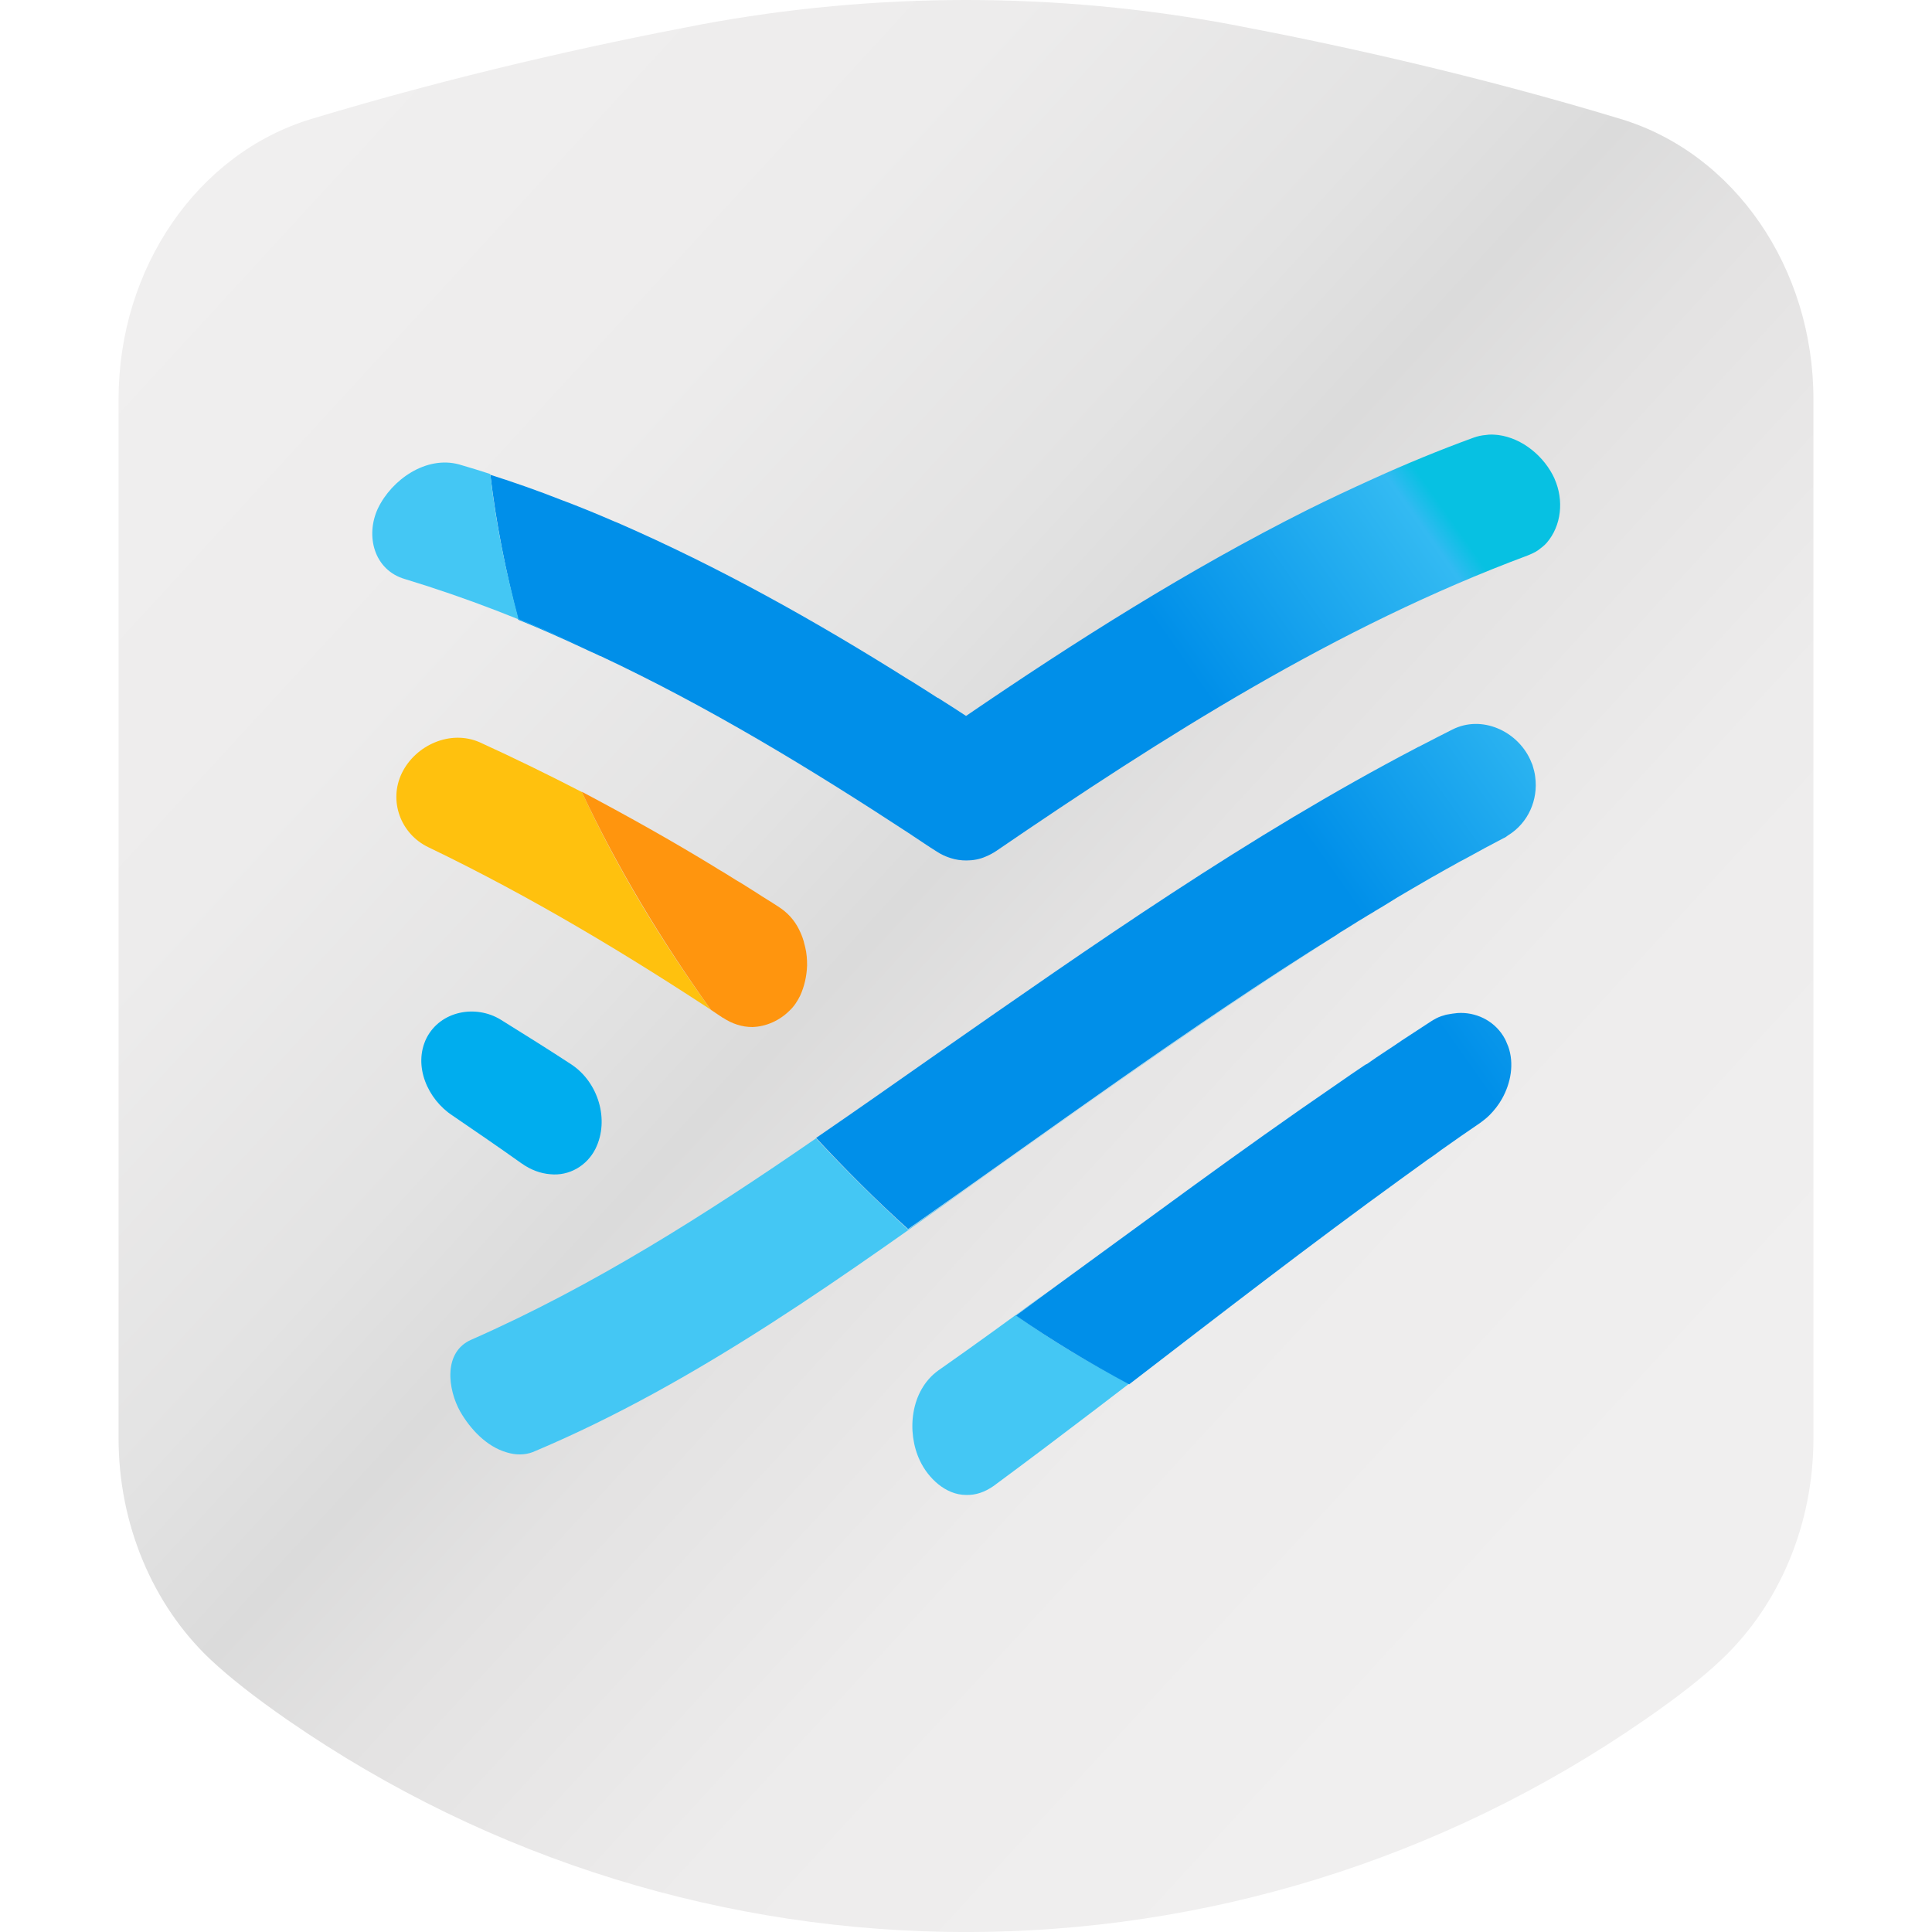
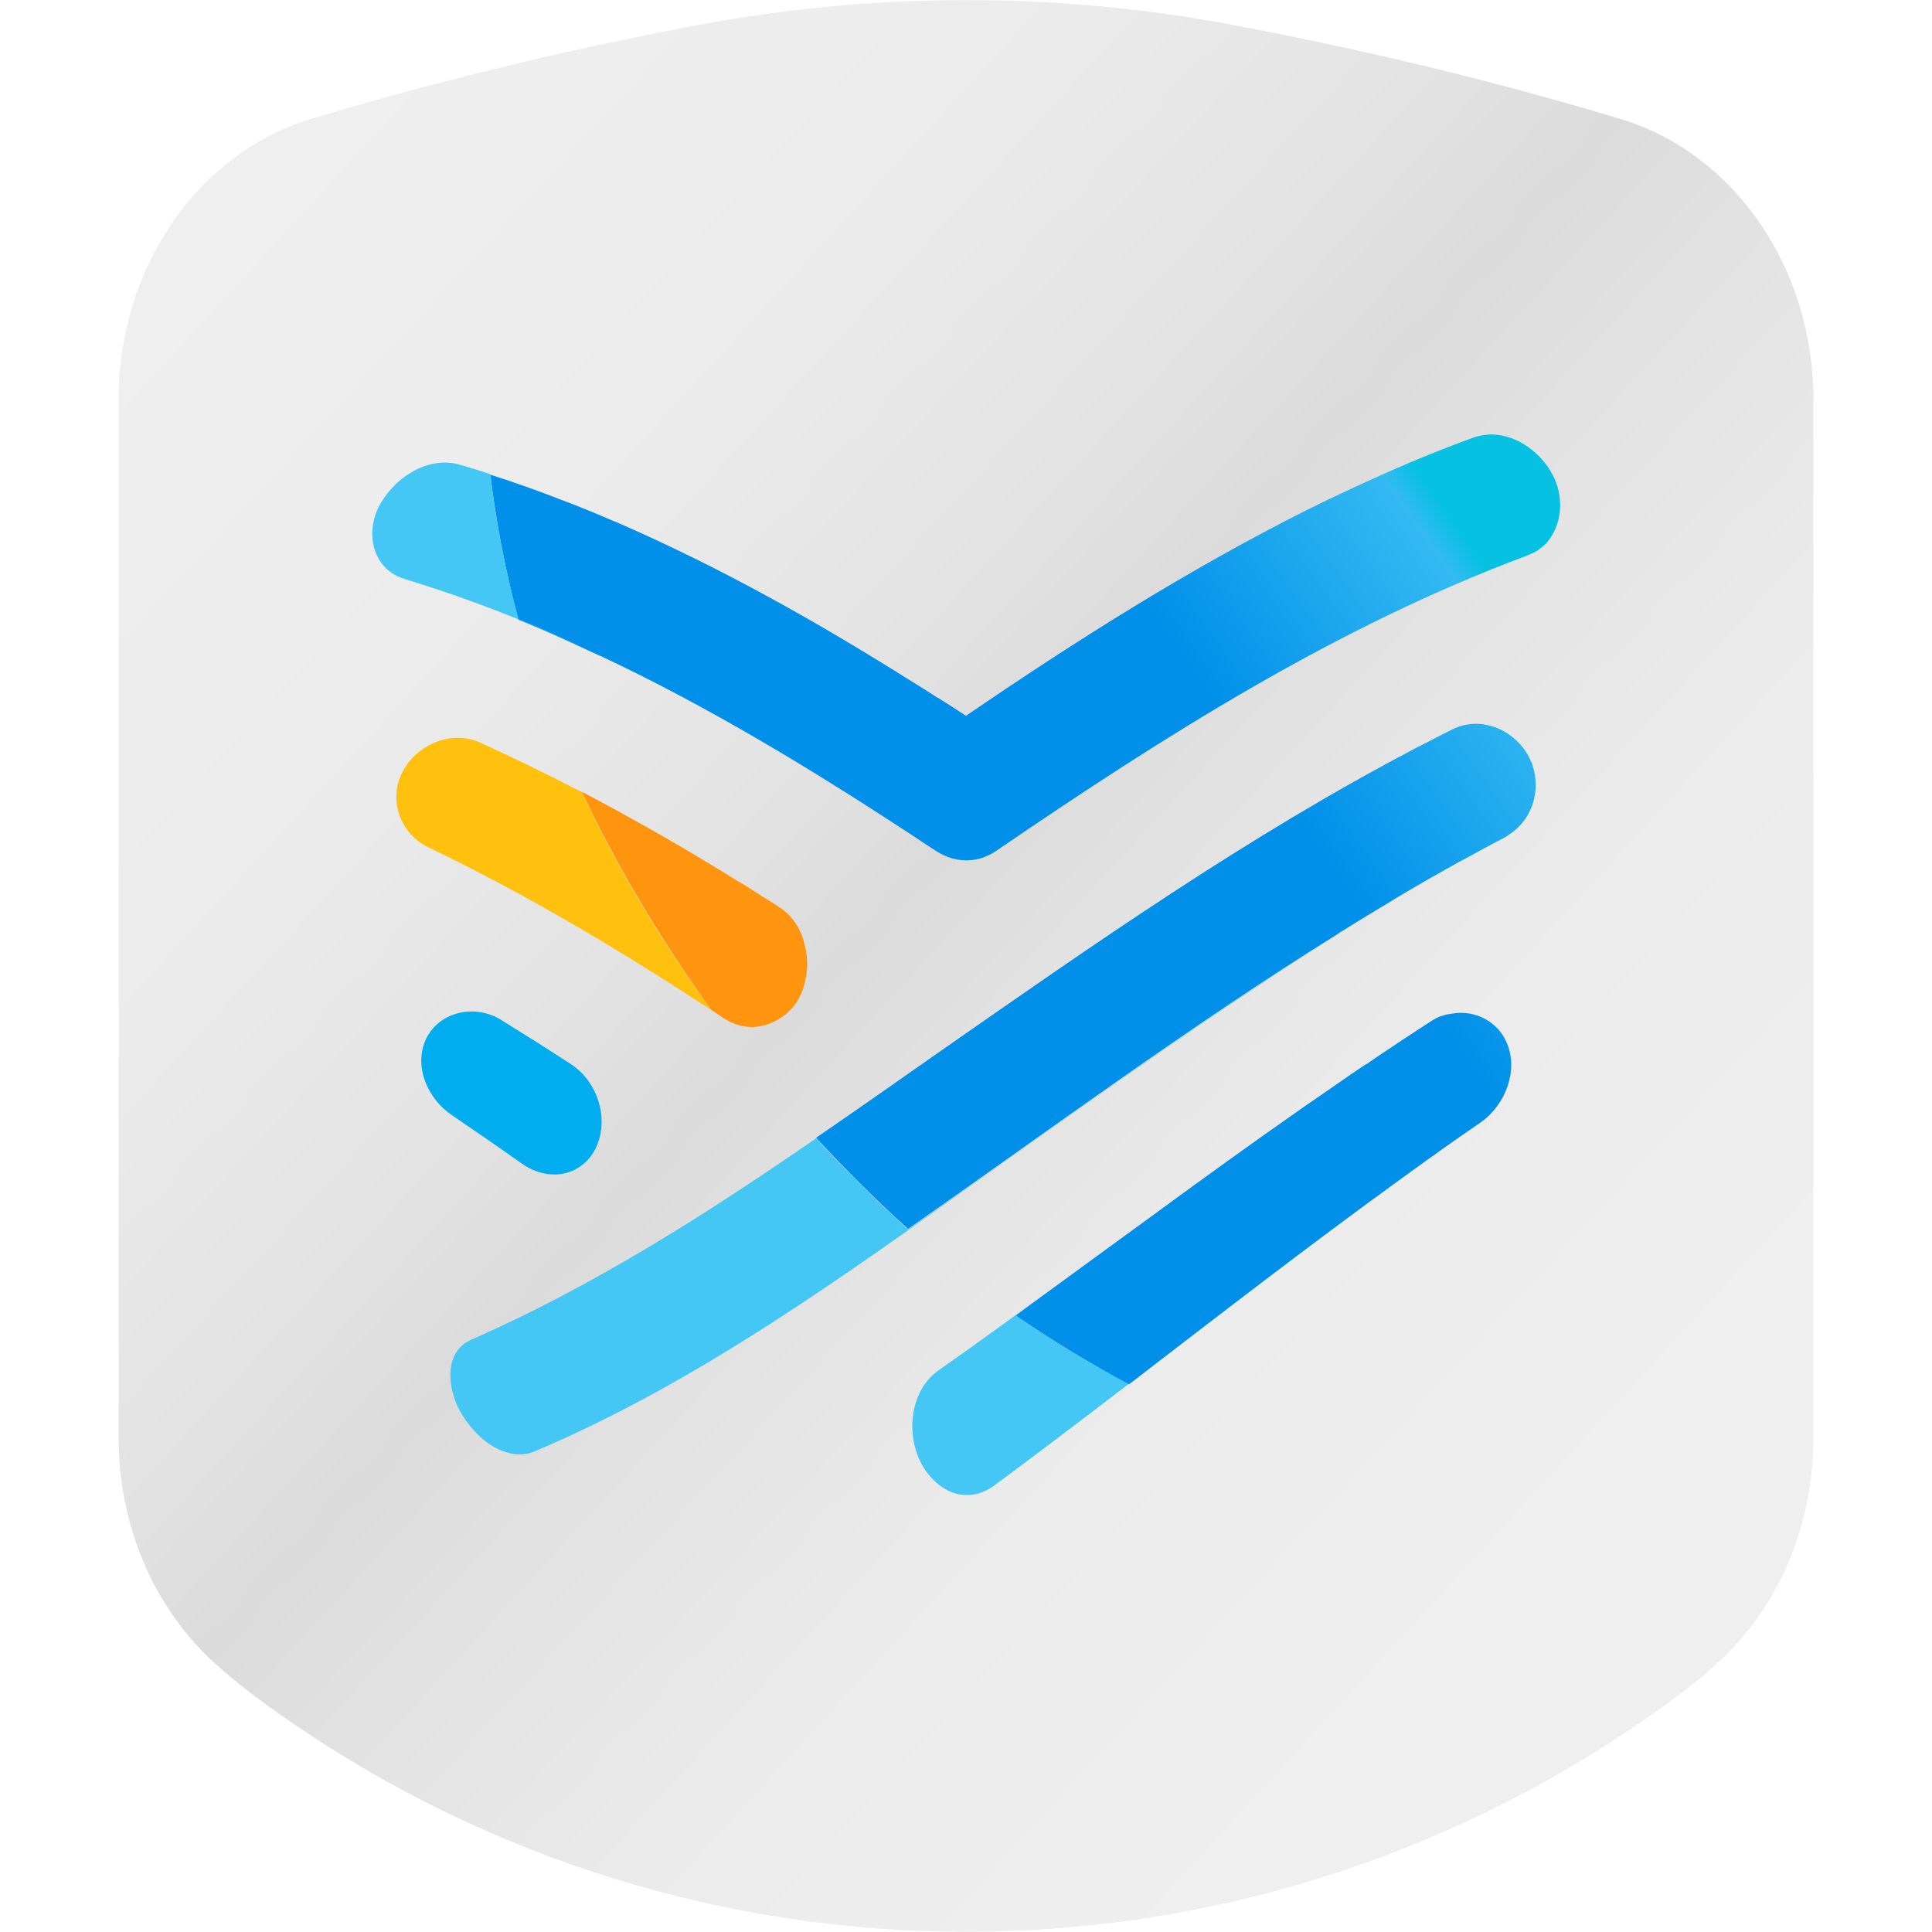
- <svg xmlns="http://www.w3.org/2000/svg" xmlns:xlink="http://www.w3.org/1999/xlink" id="Layer_1" version="1.1" viewBox="0 0 32 32">
+ <svg xmlns="http://www.w3.org/2000/svg" id="Layer_1" version="1.1" viewBox="0 0 100 100">
  <defs>
-     <linearGradient id="linear-gradient" x1="3.29" y1="30.468" x2="26.696" y2="8.949" gradientTransform="translate(0 34) scale(1 -1)" gradientUnits="userSpaceOnUse">
+     <linearGradient id="linear-gradient" x1="10.28" y1="9.04" x2="83.42" y2="76.28" gradientTransform="translate(0 2)" gradientUnits="userSpaceOnUse">
      <stop offset="0" stop-color="#f0efef" />
      <stop offset=".24" stop-color="#edecec" />
      <stop offset=".42" stop-color="#e3e3e3" />
-       <stop offset=".513" stop-color="#dbdbdb" />
-       <stop offset=".597" stop-color="#e3e2e2" />
-       <stop offset=".779" stop-color="#edecec" />
+       <stop offset=".51" stop-color="#dbdbdb" />
+       <stop offset=".6" stop-color="#e3e2e2" />
+       <stop offset=".78" stop-color="#edecec" />
      <stop offset="1" stop-color="#f0efef" />
    </linearGradient>
-     <linearGradient id="linear-gradient1" x1="11.351" y1="21.669" x2="21.577" y2="28.88" gradientTransform="translate(0 34) scale(1 -1)" gradientUnits="userSpaceOnUse">
-       <stop offset=".601" stop-color="#008fe9" />
-       <stop offset=".964" stop-color="#33baf2" />
+     <linearGradient id="linear-gradient1" x1="35.47" y1="36.53" x2="67.43" y2="14" gradientTransform="translate(0 2)" gradientUnits="userSpaceOnUse">
+       <stop offset=".6" stop-color="#008fe9" />
+       <stop offset=".96" stop-color="#33baf2" />
      <stop offset="1" stop-color="#07c1e2" />
    </linearGradient>
-     <linearGradient id="linear-gradient2" x1="15.864" y1="15.27" x2="26.089" y2="22.482" xlink:href="#linear-gradient1" />
-     <linearGradient id="linear-gradient3" x1="18.183" y1="11.981" x2="28.409" y2="19.193" xlink:href="#linear-gradient1" />
+     <linearGradient id="linear-gradient2" x1="49.57" y1="56.53" x2="81.53" y2="33.99" gradientTransform="translate(0 2)" gradientUnits="userSpaceOnUse">
+       <stop offset=".6" stop-color="#008fe9" />
+       <stop offset=".96" stop-color="#33baf2" />
+       <stop offset="1" stop-color="#07c1e2" />
+     </linearGradient>
+     <linearGradient id="linear-gradient3" x1="56.82" y1="66.81" x2="88.78" y2="44.27" gradientTransform="translate(0 2)" gradientUnits="userSpaceOnUse">
+       <stop offset=".6" stop-color="#008fe9" />
+       <stop offset=".96" stop-color="#33baf2" />
+       <stop offset="1" stop-color="#07c1e2" />
+     </linearGradient>
  </defs>
-   <path d="M11.597.408c-1.824.346-4.064.845-6.439,1.562-1.888.57-3.194,2.471-3.194,4.64v17.217c0,1.408.557,2.746,1.517,3.655.326.307.762.646,1.28,1.005,6.772,4.685,15.706,4.685,22.478,0,.518-.358.96-.698,1.28-1.005.966-.915,1.517-2.253,1.517-3.655V6.61c0-2.17-1.306-4.071-3.194-4.64-2.368-.717-4.615-1.216-6.439-1.562-2.906-.544-5.895-.544-8.807,0Z" fill="url(#linear-gradient)" />
+   <path d="M36.24,1.27c-5.7,1.08-12.7,2.64-20.12,4.88-5.9,1.78-9.98,7.72-9.98,14.5v53.8c0,4.4,1.74,8.58,4.74,11.42,1.02.96,2.38,2.02,4,3.14,21.16,14.64,49.08,14.64,70.24,0,1.62-1.12,3-2.18,4-3.14,3.02-2.86,4.74-7.04,4.74-11.42V20.66c0-6.78-4.08-12.72-9.98-14.5-7.4-2.24-14.42-3.8-20.12-4.88-9.08-1.7-18.42-1.7-27.52,0h0Z" style="fill: url(#linear-gradient);" />
  <g>
-     <path d="M25.748,7.928c-.166-.365-.531-.672-.934-.723-.064-.006-.134-.013-.205,0-.07.006-.134.019-.205.045-.563.205-1.12.435-1.67.685-.365.166-.723.333-1.082.512-1.965.986-3.834,2.17-5.651,3.411h0c-.147-.096-.294-.192-.448-.288-.006-.006-.019-.013-.026-.013-.147-.096-.301-.192-.454-.288-.006,0-.013-.006-.013-.006-1.555-.979-3.155-1.875-4.832-2.605-.019-.006-.045-.019-.064-.026-.134-.058-.269-.115-.41-.173-.051-.019-.109-.045-.16-.064-.096-.038-.192-.077-.282-.109-.39-.154-.787-.294-1.19-.422.096.813.256,1.606.461,2.4.365.147.723.307,1.082.474.09.045.186.083.275.128h.006c1.786.838,3.482,1.869,5.133,2.951.013.006.026.019.038.026.128.083.256.173.39.256.077.051.16.09.243.115.083.026.166.038.256.038.109,0,.218-.019.32-.064.064-.026.122-.058.179-.096,2.771-1.894,5.632-3.712,8.794-4.89.064-.026.122-.051.179-.09.051-.038.102-.077.141-.122.243-.282.288-.704.128-1.062Z" fill="url(#linear-gradient1)" />
-     <path d="M8.121,7.852c-.173-.058-.346-.109-.518-.16-.544-.147-1.114.25-1.344.73-.211.454-.064,1.024.454,1.171,1.011.307,1.997.691,2.957,1.133-.358-.166-.717-.326-1.082-.474-.211-.787-.378-1.587-.467-2.4Z" fill="#44c7f4" />
-     <path d="M13.517,18.854c-1.818,1.254-3.687,2.445-5.709,3.335-.474.205-.39.826-.186,1.19.166.288.435.582.774.678.147.045.294.045.429-.006,2.759-1.158,5.223-2.97,7.648-4.691,1.869-1.325,3.731-2.656,5.671-3.872-2.439,1.517-4.749,3.239-7.104,4.877-.531-.486-1.037-.986-1.523-1.51Z" fill="#44c7f4" />
-     <path d="M16.826,21.785c.179-.128.358-.262.538-.397-.608.442-1.21.883-1.824,1.312-.461.333-.531,1.018-.301,1.498.134.282.422.563.762.563.154.006.307-.045.454-.147,2.279-1.683,4.48-3.456,6.772-5.114-1.53,1.107-3.027,2.266-4.525,3.418-.646-.333-1.274-.71-1.875-1.133Z" fill="#44c7f4" />
-     <path d="M8.64,19.27c.154.109.314.166.474.179.314.032.608-.141.749-.422.237-.48.045-1.101-.397-1.395-.39-.256-.781-.499-1.171-.742-.416-.256-.998-.147-1.229.301-.23.461.019,1.018.429,1.286.384.262.768.525,1.146.794Z" fill="#00adee" />
-     <path d="M25.428,12.869c-.006-.064-.026-.134-.045-.198-.013-.032-.026-.064-.038-.09-.218-.474-.8-.742-1.286-.499-.179.09-.352.179-.525.269-.019.013-.045.019-.064.032-2.791,1.459-5.37,3.271-7.949,5.069-.666.467-1.331.934-2.003,1.395.486.525.992,1.03,1.523,1.51,2.355-1.645,4.666-3.36,7.104-4.877.013-.013.032-.019.045-.032.141-.083.275-.173.416-.256.058-.038.122-.07.179-.109.122-.07.243-.147.358-.218.083-.051.166-.096.25-.147.109-.064.211-.122.32-.186.109-.058.211-.122.32-.179.09-.051.179-.102.269-.147.198-.109.397-.218.595-.32.032-.013.058-.032.083-.051.333-.205.499-.589.448-.966Z" fill="url(#linear-gradient2)" />
-     <path d="M24.98,17.33c-.013-.032-.026-.064-.038-.09-.013-.032-.032-.058-.045-.083-.166-.262-.461-.397-.755-.378-.058.006-.115.013-.179.026-.032.006-.058.019-.09.026-.058.019-.115.051-.166.083-.166.109-.333.218-.499.326-.032.026-.07.045-.102.07-.134.09-.275.179-.41.275-.026.019-.051.038-.083.051-.16.109-.314.211-.467.32h0c-1.619,1.107-3.194,2.285-4.781,3.437-.179.134-.358.262-.538.397.602.416,1.229.794,1.875,1.139,1.498-1.152,2.995-2.311,4.525-3.418.141-.102.275-.198.416-.301.077-.051.147-.102.224-.16.218-.154.435-.307.653-.454.051-.038.102-.077.147-.122.083-.083.154-.173.211-.275.147-.262.205-.582.102-.87Z" fill="url(#linear-gradient3)" />
-     <path d="M11.974,16.857c-.077-.051-.115-.077-.198-.128-.819-1.139-1.549-2.336-2.138-3.61-.557-.288-1.12-.563-1.696-.826-.486-.211-1.062.051-1.286.512s-.019,1.011.442,1.229c1.702.819,3.309,1.786,4.877,2.823Z" fill="#ffc10e" />
-     <path d="M11.974,16.857c.154.102.32.154.486.154.23-.006.454-.109.614-.269.077-.07.134-.16.179-.25.07-.154.109-.326.115-.499,0-.102-.006-.205-.032-.307-.006-.032-.019-.064-.026-.102-.019-.064-.045-.128-.077-.192-.077-.154-.192-.282-.346-.378-.115-.077-.237-.147-.352-.224-.038-.026-.083-.051-.122-.077-.077-.051-.154-.096-.23-.141-.051-.032-.102-.064-.154-.096-.058-.038-.122-.07-.179-.109-.723-.442-1.466-.858-2.215-1.254.595,1.274,1.325,2.471,2.138,3.61.083.058.122.083.198.134Z" fill="#ff950e" />
+     <path d="M80.46,24.77c-.52-1.14-1.66-2.1-2.92-2.26-.2-.02-.42-.04-.64,0-.22.02-.42.06-.64.14-1.76.64-3.5,1.36-5.22,2.14-1.14.52-2.26,1.04-3.38,1.6-6.14,3.08-11.98,6.78-17.66,10.66h0c-.46-.3-.92-.6-1.4-.9-.02-.02-.06-.04-.08-.04-.46-.3-.94-.6-1.42-.9-.02,0-.04-.02-.04-.02-4.86-3.06-9.86-5.86-15.1-8.14-.06-.02-.14-.06-.2-.08-.42-.18-.84-.36-1.28-.54-.16-.06-.34-.14-.5-.2-.3-.12-.6-.24-.88-.34-1.22-.48-2.46-.92-3.72-1.32.3,2.54.8,5.02,1.44,7.5,1.14.46,2.26.96,3.38,1.48.28.14.58.26.86.4h.02c5.58,2.62,10.88,5.84,16.04,9.22.04.02.08.06.12.08.4.26.8.54,1.22.8.24.16.5.28.76.36.26.08.52.12.8.12.34,0,.68-.06,1-.2.2-.08.38-.18.56-.3,8.66-5.92,17.6-11.6,27.48-15.28.2-.08.38-.16.56-.28.16-.12.32-.24.44-.38.76-.88.9-2.2.4-3.32h0Z" style="fill: url(#linear-gradient1);" />
+     <path d="M25.38,24.54c-.54-.18-1.08-.34-1.62-.5-1.7-.46-3.48.78-4.2,2.28-.66,1.42-.2,3.2,1.42,3.66,3.16.96,6.24,2.16,9.24,3.54-1.12-.52-2.24-1.02-3.38-1.48-.66-2.46-1.18-4.96-1.46-7.5Z" style="fill: #44c7f4;" />
+     <path d="M42.24,58.92c-5.68,3.92-11.52,7.64-17.84,10.42-1.48.64-1.22,2.58-.58,3.72.52.9,1.36,1.82,2.42,2.12.46.14.92.14,1.34-.02,8.62-3.62,16.32-9.28,23.9-14.66,5.84-4.14,11.66-8.3,17.72-12.1-7.62,4.74-14.84,10.12-22.2,15.24-1.66-1.52-3.24-3.08-4.76-4.72h0Z" style="fill: #44c7f4;" />
+     <path d="M52.58,68.08c.56-.4,1.12-.82,1.68-1.24-1.9,1.38-3.78,2.76-5.7,4.1-1.44,1.04-1.66,3.18-.94,4.68.42.88,1.32,1.76,2.38,1.76.48.02.96-.14,1.42-.46,7.12-5.26,14-10.8,21.16-15.98-4.78,3.46-9.46,7.08-14.14,10.68-2.02-1.04-3.98-2.22-5.86-3.54h0Z" style="fill: #44c7f4;" />
+     <path d="M27,60.22c.48.34.98.52,1.48.56.98.1,1.9-.44,2.34-1.32.74-1.5.14-3.44-1.24-4.36-1.22-.8-2.44-1.56-3.66-2.32-1.3-.8-3.12-.46-3.84.94-.72,1.44.06,3.18,1.34,4.02,1.2.82,2.4,1.64,3.58,2.48h0Z" style="fill: #00adee;" />
+     <path d="M79.46,40.21c-.02-.2-.08-.42-.14-.62-.04-.1-.08-.2-.12-.28-.68-1.48-2.5-2.32-4.02-1.56-.56.28-1.1.56-1.64.84-.06.04-.14.06-.2.1-8.72,4.56-16.78,10.22-24.84,15.84-2.08,1.46-4.16,2.92-6.26,4.36,1.52,1.64,3.1,3.22,4.76,4.72,7.36-5.14,14.58-10.5,22.2-15.24.04-.04.1-.06.14-.1.44-.26.86-.54,1.3-.8.18-.12.38-.22.56-.34.38-.22.76-.46,1.12-.68.26-.16.52-.3.78-.46.34-.2.66-.38,1-.58.34-.18.66-.38,1-.56.28-.16.56-.32.84-.46.62-.34,1.24-.68,1.86-1,.1-.04.18-.1.26-.16,1.04-.64,1.56-1.84,1.4-3.02Z" style="fill: url(#linear-gradient2);" />
+     <path d="M78.06,54.15c-.04-.1-.08-.2-.12-.28-.04-.1-.1-.18-.14-.26-.52-.82-1.44-1.24-2.36-1.18-.18.02-.36.04-.56.08-.1.02-.18.06-.28.08-.18.06-.36.16-.52.26-.52.34-1.04.68-1.56,1.02-.1.08-.22.14-.32.22-.42.28-.86.56-1.28.86-.08.06-.16.12-.26.16-.5.34-.98.66-1.46,1h0c-5.06,3.46-9.98,7.14-14.94,10.74-.56.42-1.12.82-1.68,1.24,1.88,1.3,3.84,2.48,5.86,3.56,4.68-3.6,9.36-7.22,14.14-10.68.44-.32.86-.62,1.3-.94.24-.16.46-.32.7-.5.68-.48,1.36-.96,2.04-1.42.16-.12.32-.24.46-.38.26-.26.48-.54.66-.86.46-.82.64-1.82.32-2.72h0Z" style="fill: url(#linear-gradient3);" />
+     <path d="M37.42,52.68c-.24-.16-.36-.24-.62-.4-2.56-3.56-4.84-7.3-6.68-11.28-1.74-.9-3.5-1.76-5.3-2.58-1.52-.66-3.32.16-4.02,1.6s-.06,3.16,1.38,3.84c5.32,2.56,10.34,5.58,15.24,8.82h0Z" style="fill: #ffc10e;" />
+     <path d="M37.42,52.68c.48.32,1,.48,1.52.48.72-.02,1.42-.34,1.92-.84.24-.22.42-.5.56-.78.22-.48.34-1.02.36-1.56,0-.32-.02-.64-.1-.96-.02-.1-.06-.2-.08-.32-.06-.2-.14-.4-.24-.6-.24-.48-.6-.88-1.08-1.18-.36-.24-.74-.46-1.1-.7-.12-.08-.26-.16-.38-.24-.24-.16-.48-.3-.72-.44-.16-.1-.32-.2-.48-.3-.18-.12-.38-.22-.56-.34-2.26-1.38-4.58-2.68-6.92-3.92,1.86,3.98,4.14,7.72,6.68,11.28.26.18.38.26.62.42h0Z" style="fill: #ff950e;" />
  </g>
</svg>
